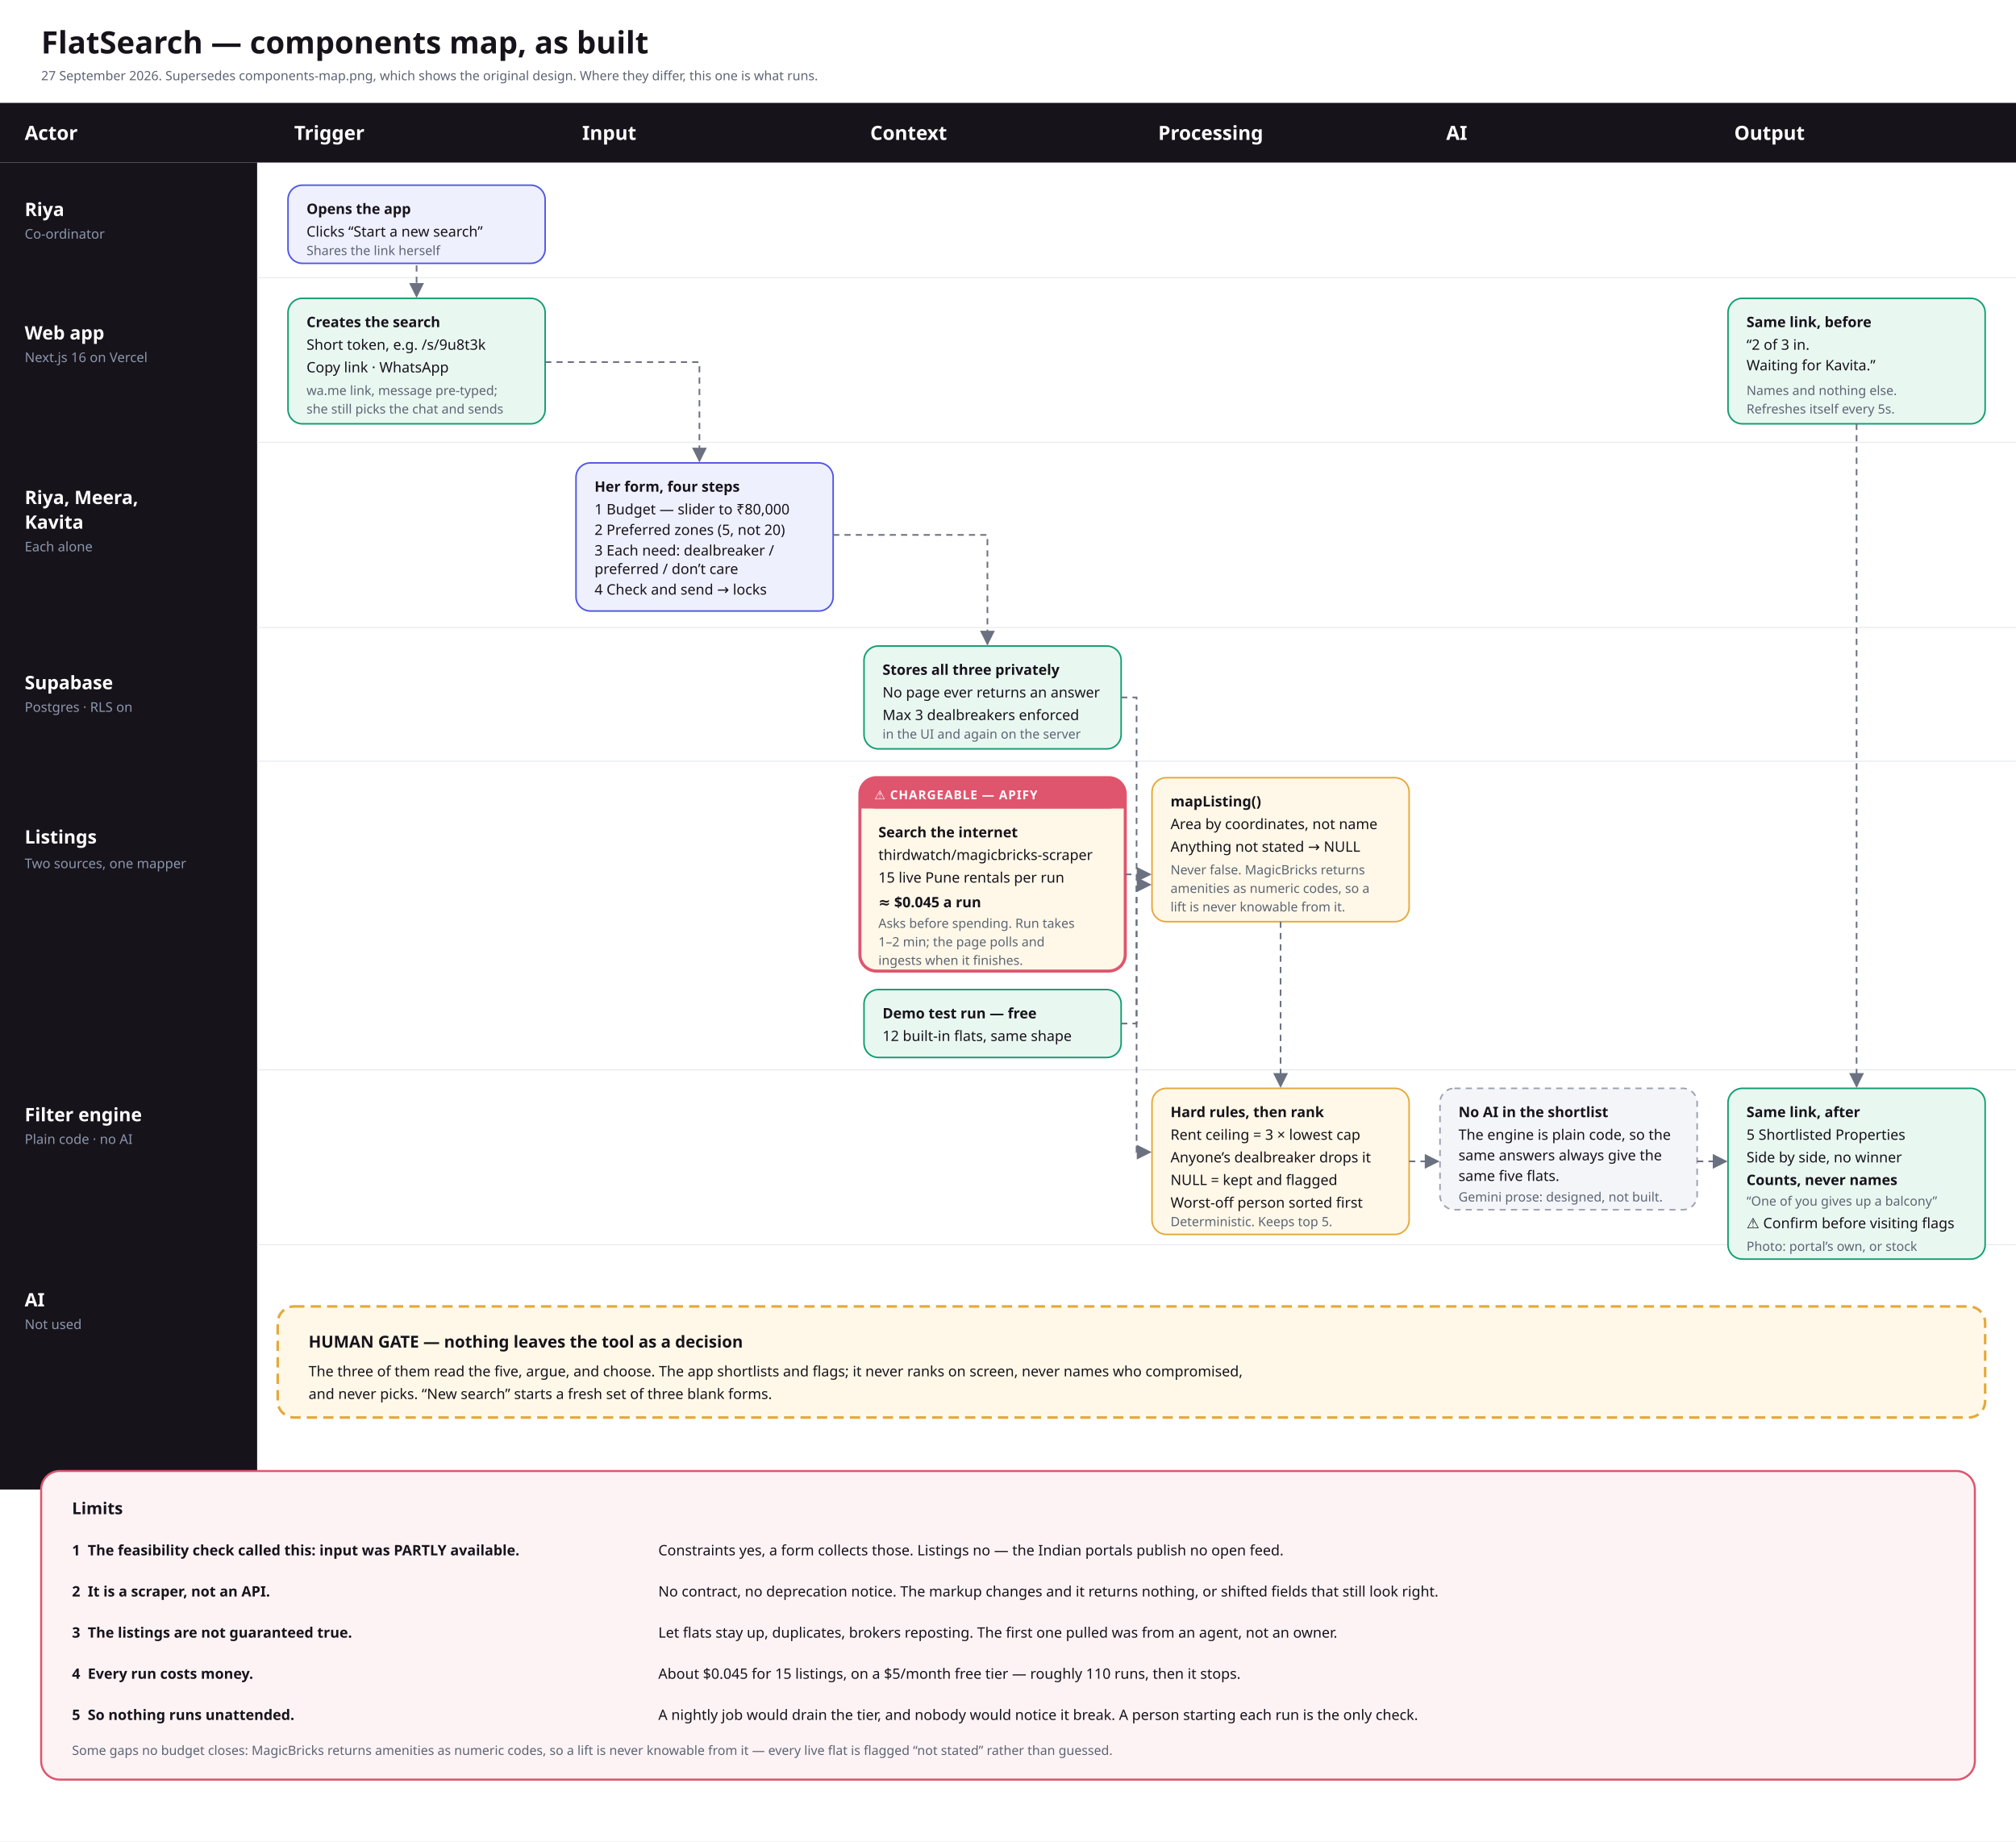
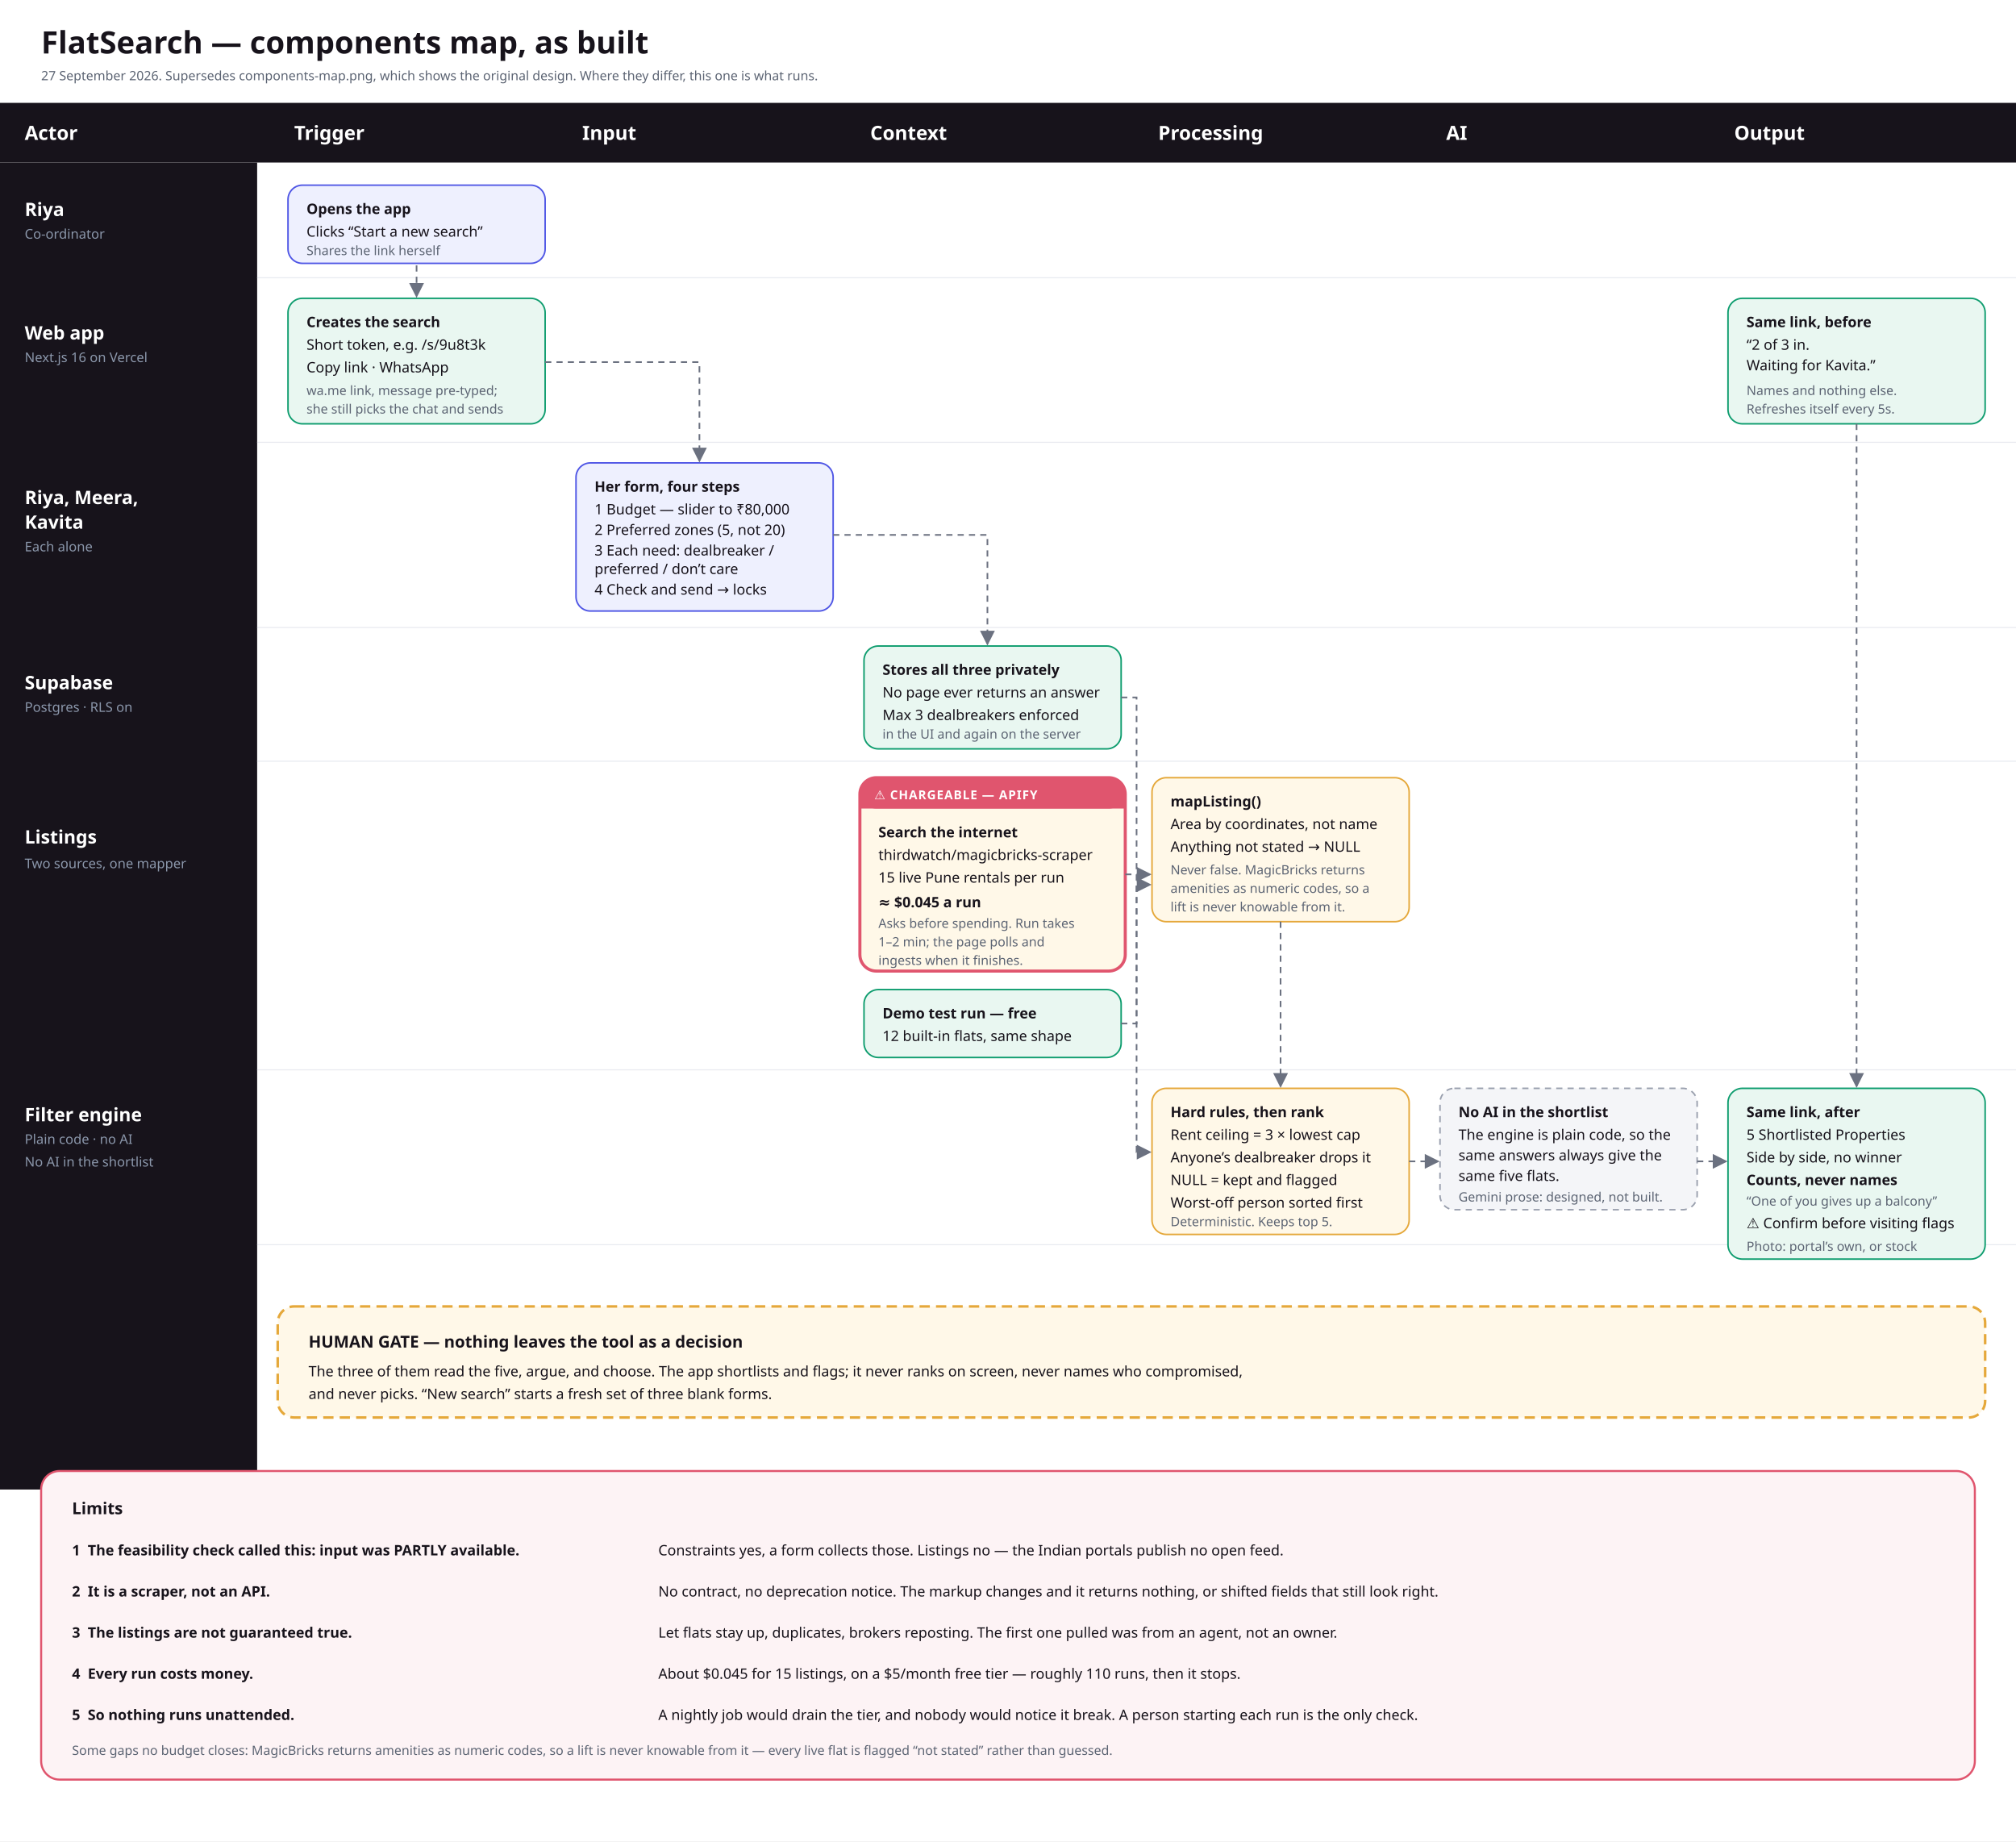
<svg xmlns="http://www.w3.org/2000/svg" width="1960" height="1790" viewBox="0 0 1960 1790" font-family="'Plus Jakarta Sans','Segoe UI',system-ui,sans-serif">
  <defs>
    <style>
      .col-title { font-size: 19px; font-weight: 800; fill: #ffffff; }
      .lane { font-size: 18px; font-weight: 800; fill: #ffffff; }
      .lane-sub { font-size: 13px; font-weight: 500; fill: #8b97ab; }
      .t { font-size: 14px; fill: #17131b; }
      .t-strong { font-size: 14px; font-weight: 700; fill: #17131b; }
      .t-small { font-size: 12.5px; fill: #5c6473; }
      .badge { font-size: 12px; font-weight: 800; fill: #ffffff; letter-spacing: .06em; }
      .h1 { font-size: 30px; font-weight: 800; fill: #17131b; }
      .h2 { font-size: 16px; font-weight: 800; fill: #17131b; }
    </style>
    <marker id="arrow" markerWidth="9" markerHeight="9" refX="8" refY="4.5" orient="auto">
      <path d="M0,0 L9,4.5 L0,9 z" fill="#6b7180" />
    </marker>
  </defs>
  <rect width="1960" height="1790" fill="#ffffff" />
  <text x="40" y="52" class="h1">FlatSearch — components map, as built</text>
  <text x="40" y="78" class="t-small">27 September 2026. Supersedes components-map.png, which shows the original design. Where they differ, this one is what runs.</text>
  <rect x="0" y="100" width="1960" height="58" fill="#17131b" />
  <text x="24" y="136" class="col-title">Actor</text>
  <text x="286" y="136" class="col-title">Trigger</text>
  <text x="566" y="136" class="col-title">Input</text>
  <text x="846" y="136" class="col-title">Context</text>
  <text x="1126" y="136" class="col-title">Processing</text>
  <text x="1406" y="136" class="col-title">AI</text>
  <text x="1686" y="136" class="col-title">Output</text>
  <rect x="0" y="158" width="250" height="1290" fill="#17131b" />
  <text x="24" y="210" class="lane">Riya</text>
  <text x="24" y="232" class="lane-sub">Co-ordinator</text>
  <text x="24" y="330" class="lane">Web app</text>
  <text x="24" y="352" class="lane-sub">Next.js 16 on Vercel</text>
  <text x="24" y="490" class="lane">Riya, Meera,</text>
  <text x="24" y="514" class="lane">Kavita</text>
  <text x="24" y="536" class="lane-sub">Each alone</text>
  <text x="24" y="670" class="lane">Supabase</text>
  <text x="24" y="692" class="lane-sub">Postgres · RLS on</text>
  <text x="24" y="820" class="lane">Listings</text>
  <text x="24" y="844" class="lane-sub">Two sources, one mapper</text>
  <text x="24" y="1090" class="lane">Filter engine</text>
  <text x="24" y="1112" class="lane-sub">Plain code · no AI</text>
-   <text x="24" y="1270" class="lane">AI</text>
-   <text x="24" y="1292" class="lane-sub">Not used</text>
+   <text x="24" y="1134" class="lane-sub">No AI in the shortlist</text>
  <g stroke="#e8eaf0" stroke-width="1">
    <line x1="250" y1="270" x2="1960" y2="270" />
    <line x1="250" y1="430" x2="1960" y2="430" />
    <line x1="250" y1="610" x2="1960" y2="610" />
    <line x1="250" y1="740" x2="1960" y2="740" />
    <line x1="250" y1="1040" x2="1960" y2="1040" />
    <line x1="250" y1="1210" x2="1960" y2="1210" />
  </g>
  <rect x="280" y="180" width="250" height="76" rx="14" fill="#eef0fe" stroke="#4f56e5" stroke-width="1.5" />
  <text x="298" y="208" class="t-strong">Opens the app</text>
  <text x="298" y="230" class="t">Clicks “Start a new search”</text>
  <text x="298" y="248" class="t-small">Shares the link herself</text>
  <rect x="280" y="290" width="250" height="122" rx="14" fill="#e9f7f1" stroke="#0f9d6f" stroke-width="1.5" />
  <text x="298" y="318" class="t-strong">Creates the search</text>
  <text x="298" y="340" class="t">Short token, e.g. /s/9u8t3k</text>
  <text x="298" y="362" class="t">Copy link · WhatsApp</text>
  <text x="298" y="384" class="t-small">wa.me link, message pre-typed;</text>
  <text x="298" y="402" class="t-small">she still picks the chat and sends</text>
  <rect x="560" y="450" width="250" height="144" rx="14" fill="#eef0fe" stroke="#4f56e5" stroke-width="1.5" />
  <text x="578" y="478" class="t-strong">Her form, four steps</text>
  <text x="578" y="500" class="t">1 Budget — slider to ₹80,000</text>
  <text x="578" y="520" class="t">2 Preferred zones (5, not 20)</text>
  <text x="578" y="540" class="t">3 Each need: dealbreaker /</text>
  <text x="578" y="558" class="t">   preferred / don’t care</text>
  <text x="578" y="578" class="t">4 Check and send → locks</text>
  <rect x="840" y="628" width="250" height="100" rx="14" fill="#e9f7f1" stroke="#0f9d6f" stroke-width="1.5" />
  <text x="858" y="656" class="t-strong">Stores all three privately</text>
  <text x="858" y="678" class="t">No page ever returns an answer</text>
  <text x="858" y="700" class="t">Max 3 dealbreakers enforced</text>
  <text x="858" y="718" class="t-small">in the UI and again on the server</text>
  <rect x="836" y="756" width="258" height="188" rx="16" fill="#fff8e8" stroke="#e0556e" stroke-width="3" />
  <rect x="836" y="756" width="258" height="30" rx="16" fill="#e0556e" />
  <rect x="836" y="772" width="258" height="14" fill="#e0556e" />
  <text x="850" y="777" class="badge">⚠ CHARGEABLE — APIFY</text>
  <text x="854" y="814" class="t-strong">Search the internet</text>
  <text x="854" y="836" class="t">thirdwatch/magicbricks-scraper</text>
  <text x="854" y="858" class="t">15 live Pune rentals per run</text>
  <text x="854" y="882" class="t-strong">≈ $0.045 a run</text>
  <text x="854" y="902" class="t-small">Asks before spending. Run takes</text>
  <text x="854" y="920" class="t-small">1–2 min; the page polls and</text>
  <text x="854" y="938" class="t-small">ingests when it finishes.</text>
  <rect x="840" y="962" width="250" height="66" rx="14" fill="#e9f7f1" stroke="#0f9d6f" stroke-width="1.5" />
  <text x="858" y="990" class="t-strong">Demo test run — free</text>
  <text x="858" y="1012" class="t">12 built-in flats, same shape</text>
  <rect x="1120" y="756" width="250" height="140" rx="14" fill="#fff8e8" stroke="#e5a83a" stroke-width="1.5" />
  <text x="1138" y="784" class="t-strong">mapListing()</text>
  <text x="1138" y="806" class="t">Area by coordinates, not name</text>
  <text x="1138" y="828" class="t">Anything not stated → NULL</text>
  <text x="1138" y="850" class="t-small">Never false. MagicBricks returns</text>
  <text x="1138" y="868" class="t-small">amenities as numeric codes, so a</text>
  <text x="1138" y="886" class="t-small">lift is never knowable from it.</text>
  <rect x="1120" y="1058" width="250" height="142" rx="14" fill="#fff8e8" stroke="#e5a83a" stroke-width="1.5" />
  <text x="1138" y="1086" class="t-strong">Hard rules, then rank</text>
  <text x="1138" y="1108" class="t">Rent ceiling = 3 × lowest cap</text>
  <text x="1138" y="1130" class="t">Anyone’s dealbreaker drops it</text>
  <text x="1138" y="1152" class="t">NULL = kept and flagged</text>
  <text x="1138" y="1174" class="t">Worst-off person sorted first</text>
  <text x="1138" y="1192" class="t-small">Deterministic. Keeps top 5.</text>
  <rect x="1400" y="1058" width="250" height="118" rx="14" fill="#f4f5f8" stroke="#9aa0ae" stroke-width="1.5" stroke-dasharray="6 5" />
  <text x="1418" y="1086" class="t-strong">No AI in the shortlist</text>
  <text x="1418" y="1108" class="t">The engine is plain code, so the</text>
  <text x="1418" y="1128" class="t">same answers always give the</text>
  <text x="1418" y="1148" class="t">same five flats.</text>
  <text x="1418" y="1168" class="t-small">Gemini prose: designed, not built.</text>
  <rect x="1680" y="290" width="250" height="122" rx="14" fill="#e9f7f1" stroke="#0f9d6f" stroke-width="1.5" />
  <text x="1698" y="318" class="t-strong">Same link, before</text>
  <text x="1698" y="340" class="t">“2 of 3 in.</text>
  <text x="1698" y="360" class="t">Waiting for Kavita.”</text>
  <text x="1698" y="384" class="t-small">Names and nothing else.</text>
  <text x="1698" y="402" class="t-small">Refreshes itself every 5s.</text>
  <rect x="1680" y="1058" width="250" height="166" rx="14" fill="#e9f7f1" stroke="#0f9d6f" stroke-width="1.5" />
  <text x="1698" y="1086" class="t-strong">Same link, after</text>
  <text x="1698" y="1108" class="t">5 Shortlisted Properties</text>
  <text x="1698" y="1130" class="t">Side by side, no winner</text>
  <text x="1698" y="1152" class="t-strong">Counts, never names</text>
  <text x="1698" y="1172" class="t-small">“One of you gives up a balcony”</text>
  <text x="1698" y="1194" class="t">⚠ Confirm before visiting flags</text>
  <text x="1698" y="1216" class="t-small">Photo: portal’s own, or stock</text>
  <g stroke="#6b7180" stroke-width="1.6" fill="none" marker-end="url(#arrow)" stroke-dasharray="6 5">
    <path d="M405,258 L405,288" />
    <path d="M530,352 L680,352 L680,448" />
    <path d="M810,520 L960,520 L960,626" />
    <path d="M1090,678 L1105,678 L1105,1120 L1118,1120" />
    <path d="M1094,850 L1118,850" />
    <path d="M1090,995 L1105,995 L1105,860 L1118,860" />
    <path d="M1245,896 L1245,1056" />
    <path d="M1370,1129 L1398,1129" />
    <path d="M1650,1129 L1678,1129" />
    <path d="M1805,412 L1805,1056" />
  </g>
  <rect x="270" y="1270" width="1660" height="108" rx="16" fill="#fff8e8" stroke="#e5a83a" stroke-width="2.5" stroke-dasharray="10 6" />
  <text x="300" y="1310" class="h2">HUMAN GATE — nothing leaves the tool as a decision</text>
  <text x="300" y="1338" class="t">The three of them read the five, argue, and choose. The app shortlists and flags; it never ranks on screen, never names who compromised,</text>
  <text x="300" y="1360" class="t">and never picks. “New search” starts a fresh set of three blank forms.</text>
  <rect x="40" y="1430" width="1880" height="300" rx="18" fill="#fdf3f5" stroke="#e0556e" stroke-width="2" />
  <text x="70" y="1472" class="h2">Limits</text>
  <text x="70" y="1512" class="t-strong">1  The feasibility check called this: input was PARTLY available.</text>
  <text x="640" y="1512" class="t">Constraints yes, a form collects those. Listings no — the Indian portals publish no open feed.</text>
  <text x="70" y="1552" class="t-strong">2  It is a scraper, not an API.</text>
  <text x="640" y="1552" class="t">No contract, no deprecation notice. The markup changes and it returns nothing, or shifted fields that still look right.</text>
  <text x="70" y="1592" class="t-strong">3  The listings are not guaranteed true.</text>
  <text x="640" y="1592" class="t">Let flats stay up, duplicates, brokers reposting. The first one pulled was from an agent, not an owner.</text>
  <text x="70" y="1632" class="t-strong">4  Every run costs money.</text>
  <text x="640" y="1632" class="t">About $0.045 for 15 listings, on a $5/month free tier — roughly 110 runs, then it stops.</text>
  <text x="70" y="1672" class="t-strong">5  So nothing runs unattended.</text>
  <text x="640" y="1672" class="t">A nightly job would drain the tier, and nobody would notice it break. A person starting each run is the only check.</text>
  <text x="70" y="1706" class="t-small">Some gaps no budget closes: MagicBricks returns amenities as numeric codes, so a lift is never knowable from it — every live flat is flagged “not stated” rather than guessed.</text>
</svg>
